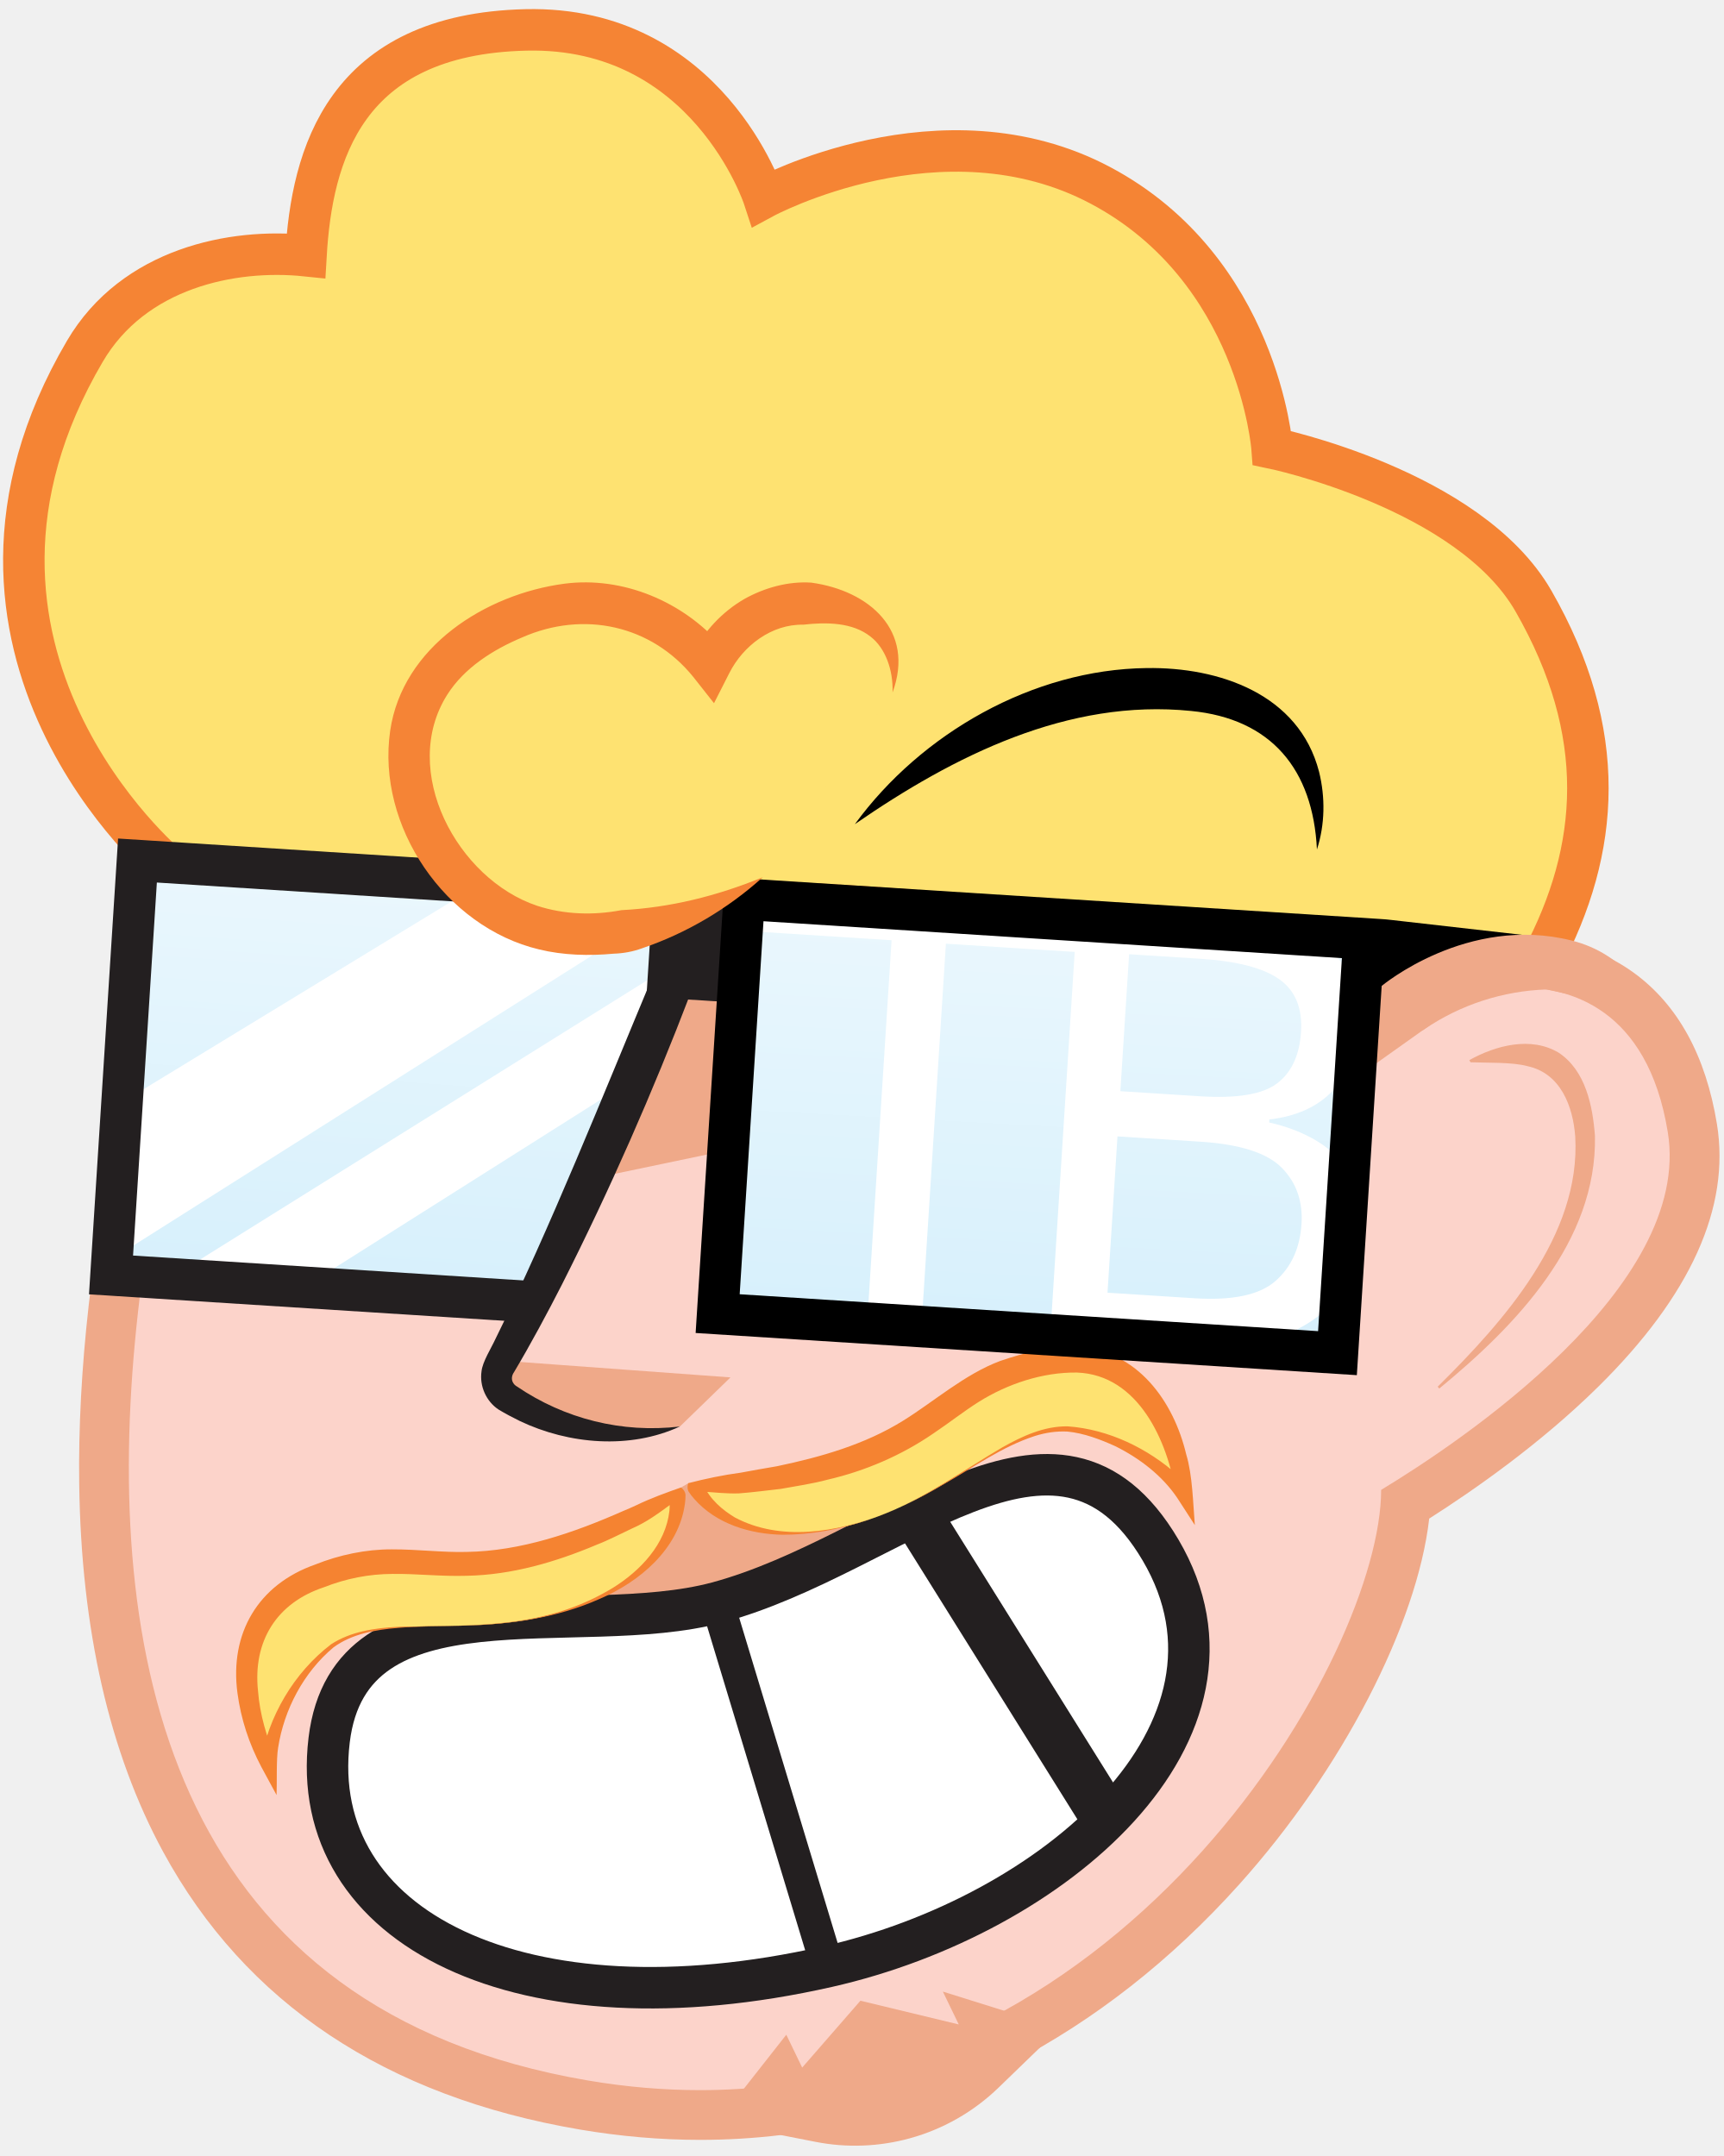
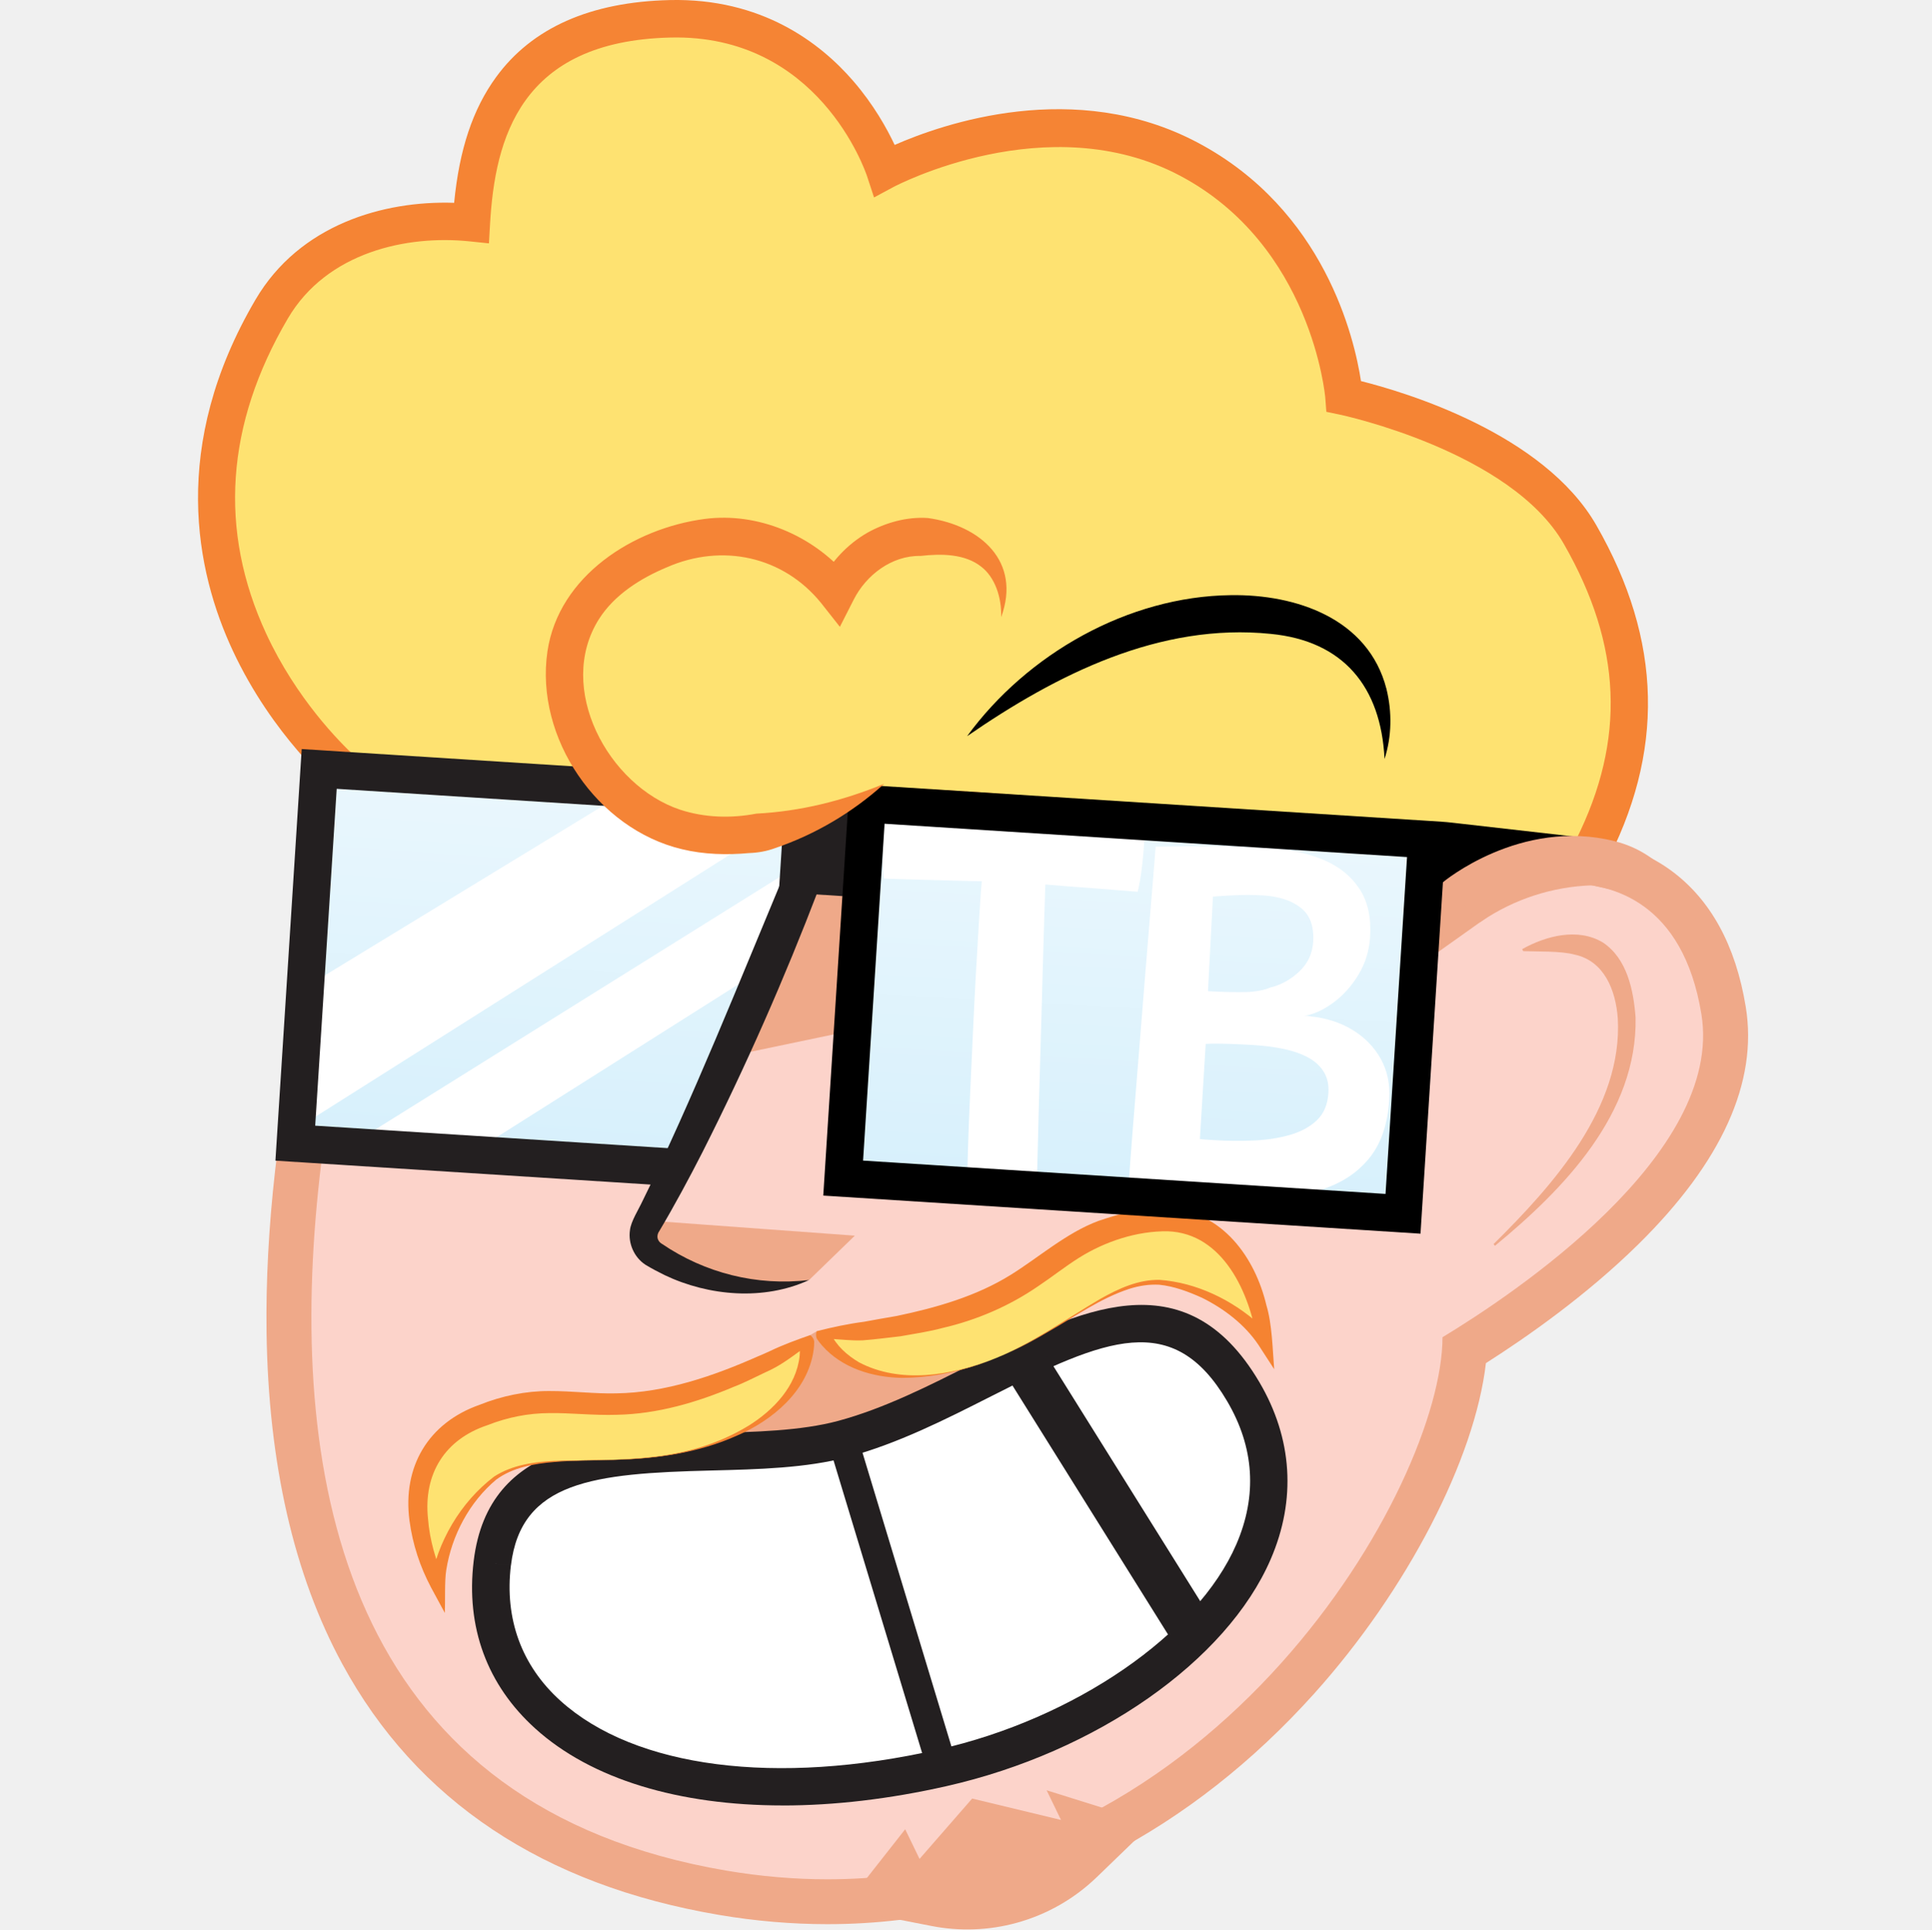
- <svg xmlns="http://www.w3.org/2000/svg" xmlns:xlink="http://www.w3.org/1999/xlink" id="Layer_1" data-name="Layer 1" viewBox="0 0 415.53 519.84">
+ <svg xmlns="http://www.w3.org/2000/svg" xmlns:xlink="http://www.w3.org/1999/xlink" id="Layer_1" data-name="Layer 1" viewBox="0 0 582.81 582.41">
  <defs>
    <style>
      .cls-1 {
        fill: none;
      }

      .cls-2 {
        fill: url(#linear-gradient-2);
      }

      .cls-3 {
        fill: #231f20;
      }

      .cls-4 {
        fill: #f58331;
      }

      .cls-5 {
        fill: #efa989;
      }

      .cls-6 {
        fill: url(#linear-gradient);
      }

      .cls-7 {
        fill: #f58436;
      }

      .cls-8 {
-         stroke-width: 8px;
-       }
- 
-       .cls-8, .cls-9, .cls-10 {
-         stroke: #231f20;
-       }
- 
-       .cls-8, .cls-9, .cls-10, .cls-11 {
-         stroke-miterlimit: 10;
-       }
- 
-       .cls-8, .cls-9, .cls-10, .cls-12, .cls-13 {
        fill: #fff;
      }

      .cls-9 {
-         stroke-width: 12px;
+         fill: #fee271;
      }

-       .cls-10, .cls-11 {
-         stroke-width: 10px;
+       .cls-10 {
+         fill: #fcd3ca;
      }

      .cls-11 {
-         stroke: #f58434;
-       }
- 
-       .cls-11, .cls-14 {
-         fill: #fee271;
-       }
- 
-       .cls-15 {
-         fill: #fcd3ca;
-       }
- 
-       .cls-16 {
-         letter-spacing: -.08em;
-       }
- 
-       .cls-13 {
-         font-family: GrandstanderRoman-Medium, Grandstander;
-         font-size: 145.78px;
-         font-variation-settings: 'wght' 500;
-         font-weight: 500;
+         fill: #f58434;
      }
    </style>
-     <linearGradient id="linear-gradient" x1="91.12" y1="310.27" x2="98.21" y2="211.03" gradientTransform="translate(-16.46 6.55) rotate(-3.65)" gradientUnits="userSpaceOnUse">
+     <linearGradient id="linear-gradient" x1="161.87" y1="348.31" x2="169.88" y2="236.12" gradientTransform="translate(-18.33 11.15) rotate(-3.65)" gradientUnits="userSpaceOnUse">
      <stop offset="0" stop-color="#d7f0fc" />
      <stop offset="1" stop-color="#eaf7fd" />
    </linearGradient>
-     <linearGradient id="linear-gradient-2" x1="248.28" y1="320.64" x2="253.59" y2="222.28" gradientTransform="translate(-16.78 16.52) rotate(-3.65)" xlink:href="#linear-gradient" />
+     <linearGradient id="linear-gradient-2" x1="339.54" y1="360.03" x2="345.55" y2="248.84" gradientTransform="translate(-18.69 22.42) rotate(-3.65)" xlink:href="#linear-gradient" />
  </defs>
  <g>
-     <path class="cls-15" d="M168.8,509.95c-9.19,0-18.61-.81-27.99-2.4-44.96-7.64-77.33-29.15-96.22-63.92-12.47-22.96-19.03-51.82-19.5-85.78-.37-26.84,3.04-56.96,10.14-89.51,12.04-55.23,30.85-99.16,31.04-99.59l1.9-4.39,295.4,54.63-.04,5.03c0,.17-.03,3.04-.3,8.11.97-.06,1.99-.1,3.07-.1,9.14,0,17.47,2.55,24.09,7.37,9.28,6.76,15.22,17.72,17.65,32.59,2.95,18.05-6.12,37.61-26.96,58.15-14.64,14.43-31.78,26.04-42.19,32.52-.74,10.63-4.76,24.1-11.52,38.39-8.17,17.29-19.62,34.35-33.09,49.35-15.87,17.66-33.8,31.73-53.29,41.82-22.74,11.77-47.02,17.74-72.18,17.74,0,0,0,0,0,0Z" />
-     <path class="cls-5" d="M71.78,171.12l285.75,52.85s-.04,5.57-.76,15.12c1.32-.31,4.9-1.05,9.53-1.05,11.96,0,30.92,4.94,35.81,34.93,6.11,37.39-50.41,74.95-69.11,86.26,0,39.46-60.45,144.73-164.2,144.73-8.7,0-17.7-.74-26.99-2.32C-56.27,467.96,71.78,171.12,71.78,171.12M64.55,157.58l-3.79,8.79c-.78,1.81-19.23,44.9-31.39,100.69-7.19,33-10.65,63.57-10.27,90.87.48,34.94,7.29,64.74,20.23,88.56,19.81,36.47,53.62,59,100.48,66.97,9.72,1.65,19.47,2.49,29,2.49,26.13,0,51.34-6.19,74.94-18.41,20.13-10.42,38.63-24.93,54.99-43.14,24.9-27.71,42.93-62.78,45.85-88.25,10.76-6.85,26.8-18.04,40.7-31.74,22.3-21.98,31.95-43.31,28.67-63.39-2.69-16.48-9.43-28.76-20.04-36.47-6.87-5-15.26-7.88-24.43-8.42.04-1.28.04-1.98.04-2.07l.08-10.06-9.89-1.83-285.75-52.85-9.41-1.74h0Z" />
-   </g>
-   <path class="cls-11" d="M330.86,231.25c-57.81-8.46-122.89-12.61-122.89-12.61l-167.48-9.79s-62.32-52.08-20.03-124.15c11.77-20.06,35.6-24.89,53.31-23.05,1.41-24.25,9.26-53.41,53.03-54.44,43.78-1.03,57.35,40.46,57.35,40.46,0,0,42.96-23.23,81.14-2.99,38.18,20.24,41.41,63.34,41.41,63.34,0,0,47.51,9.84,63.03,36.91,18.17,31.69,16.15,59.84,1.97,86.49l-40.84-.15" />
-   <polygon class="cls-5" points="164.19 358.66 165.99 357.6 216 365.2 174.86 392.78 129.88 390.03 164.19 358.66" />
-   <path class="cls-10" d="M79.36,419.55c-5.48,45.39,46.5,71.3,120.15,54.64,54.65-12.36,106.04-56.75,80.3-100.46-24.94-42.36-64.16,1.18-106.88,12.66-33.73,9.06-88.61-7.93-93.57,33.16Z" />
-   <rect class="cls-6" x="29.82" y="211.5" width="129.55" height="100.13" transform="translate(16.84 -5.49) rotate(3.65)" />
-   <polygon class="cls-12" points="28.2 302.82 160.84 218.94 116.36 212.79 29.42 265.79 28.2 302.82" />
-   <polygon class="cls-12" points="46.25 304.93 158.5 234.82 158.5 256.49 78.64 307 46.25 304.93" />
-   <path class="cls-3" d="M32.08,302.73l119.31,7.61,5.74-89.94-119.31-7.61-5.74,89.94ZM160.73,320.96l-139.27-8.88,7.01-109.9,139.27,8.88-7.01,109.9Z" />
-   <polygon class="cls-15" points="123.16 333.82 165.25 235.36 177.8 235.36 172.33 333.82 123.16 333.82" />
-   <polygon class="cls-5" points="145.86 283.52 170.4 220.09 177.73 220.09 174.54 277.52 145.86 283.52" />
-   <path class="cls-5" d="M117.87,327.84l58.25,4.27-12.2,11.85-18.59,2.38c-6.56.12-12.2-.98-17.38-2.99-6.53-2.53-10.86-8.55-10.08-15.51h0Z" />
-   <polygon class="cls-5" points="328.29 258.89 330.86 231.25 352.51 233.12 355.28 239.71 328.29 258.89" />
-   <path class="cls-3" d="M163.92,343.95c-12.01,5.55-26.74,4.33-38.6-1.33-1.74-.86-3.47-1.76-5.13-2.77-2.97-1.97-4.62-5.67-4.09-9.21.23-2.3,2.36-5.62,3.31-7.71,13.11-26.51,26.27-59.56,37.77-87.08,0,0,9.31,3.65,9.31,3.65-9.11,23.84-19.47,47.4-30.99,70.19-3.42,6.72-7.73,14.73-11.57,21.16-.56.78-.72,1.84-.14,2.67.2.32.5.58.83.77,11.48,7.81,25.34,11.32,39.29,9.66h0Z" />
-   <line class="cls-12" x1="161.79" y1="225.71" x2="178.76" y2="226.79" />
-   <rect class="cls-3" x="155.28" y="217.75" width="30" height="17" transform="translate(-66.35 381.78) rotate(-86.35)" />
-   <rect class="cls-2" x="176.06" y="221.47" width="149.75" height="100.13" transform="translate(17.79 -15.42) rotate(3.65)" />
-   <text class="cls-13" transform="translate(175.17 316.93) rotate(3.65)">
-     <tspan class="cls-16" x="0" y="0">T</tspan>
-     <tspan x="64.07" y="0">B</tspan>
-   </text>
-   <line class="cls-9" x1="220.95" y1="365.2" x2="266.9" y2="438.76" />
-   <line class="cls-8" x1="172.93" y1="386.39" x2="199.51" y2="474.19" />
-   <path d="M206.12,198.71c16-21.91,42.92-37.3,70.33-37.63,17.47-.27,36.74,6.25,41.58,25,1.53,6.2,1.43,12.73-.51,18.74-.95-19.32-11.01-31.52-30.36-33.4-29.61-3.02-57.12,10.77-81.05,27.3h0Z" />
-   <path class="cls-5" d="M346.64,334.34c15.9-15.72,34.5-36.47,33.16-60.25-.54-7.37-3.53-15.3-11.5-17.02-3.64-1.02-9.92-.78-13.74-.94,0,0-.3-.52-.3-.52,6.34-3.54,14.87-5.81,21.56-1.78,6.48,4.31,8.18,12.78,8.73,20.03.51,25.54-19.09,45.78-37.54,60.94,0,0-.38-.47-.38-.47h0Z" />
-   <g>
-     <path class="cls-14" d="M163.28,360.45s2.27,16.96-23.59,26.73c-25.86,9.77-49.71-.53-62.05,11.71-12.35,12.24-12.86,26.23-12.86,26.23,0,0-17.47-33.28,11.18-44.76,28.66-11.49,32.84,9.49,87.32-19.91Z" />
-     <path class="cls-4" d="M164.19,358.66c.52.29,1.09,1.13,1.09,1.81,0,.72-.04,1.45-.15,2.15-1.51,10.93-11.01,18.83-20.58,22.91-10.16,4.54-21.27,6.11-32.24,6.41-5.5.24-11.01.11-16.49.58-5.38.46-11.01,1.44-15.42,4.69-7.18,6-11.91,14.97-13.34,24.16-.48,2.83-.25,8.6-.38,11.44,0,0-3.67-6.78-3.67-6.78-2.98-5.64-4.91-11.51-5.76-17.82-1.92-14.4,4.98-26.15,18.75-30.98,5.78-2.32,12.23-3.69,18.53-3.66,6.3-.01,12.18.77,17.93.62,13.1-.19,25.88-4.61,37.77-9.86.56-.23,2.55-1.07,3.17-1.39,3.5-1.7,7.43-3.12,10.78-4.29h0ZM162.38,362.23c-3.54,2.6-6.35,4.73-10.15,6.38-2.38,1.12-5.86,2.9-8.28,3.81-9.93,4.2-20.47,7.3-31.34,7.52-6.23.2-12.3-.53-17.98-.45-5.69.03-11.19,1.11-16.54,3.22-11.36,3.77-17.16,12.96-15.88,25.01.42,5.59,2.11,11.32,4.36,16.48l-3.77.86c1.84-11.16,8.06-21.77,17.05-28.62,4.75-3.07,10.45-3.89,15.96-4.19,18.53-.48,35.37.7,51.98-9.41,6.62-4.13,12.72-10.51,13.61-18.57.09-1.14.13-2.28-.05-3.4,0,0,0-.05,0-.05.01.17.05.36.15.56.18.41.58.75.91.86h0Z" />
+     <path class="cls-10" d="M249.69,574.05c-10.39,0-21.04-.91-31.65-2.72-50.83-8.64-87.42-32.95-108.77-72.26-14.1-25.96-21.52-58.58-22.05-96.98-.42-30.34,3.44-64.39,11.46-101.19,13.61-62.44,34.88-112.1,35.09-112.59l2.14-4.97,333.96,61.76-.04,5.69c0,.19-.03,3.44-.34,9.17,1.09-.07,2.25-.11,3.47-.11,10.33,0,19.75,2.88,27.23,8.33,10.49,7.64,17.21,20.03,19.95,36.85,3.33,20.4-6.92,42.52-30.48,65.74-16.55,16.31-35.93,29.44-47.7,36.76-.83,12.02-5.38,27.24-13.02,43.4-9.24,19.54-22.18,38.83-37.41,55.79-17.95,19.97-38.21,35.88-60.24,47.28-25.7,13.3-53.16,20.05-81.6,20.05,0,0,0,0,0,0Z" />
+     <path class="cls-5" d="M140,191l323.04,59.75s-.05,6.3-.85,17.09c1.49-.36,5.54-1.19,10.77-1.19,13.52,0,34.95,5.59,40.49,39.48,6.9,42.27-56.98,84.73-78.13,97.52,0,44.61-68.34,163.62-185.63,163.62-9.83,0-20-.84-30.51-2.62C-4.76,526.58,140,191,140,191M131.83,175.69l-4.29,9.93c-.88,2.04-21.74,50.76-35.49,113.83-8.13,37.31-12.04,71.87-11.61,102.73.55,39.5,8.24,73.19,22.87,100.12,22.39,41.23,60.61,66.7,113.6,75.71,10.98,1.87,22.01,2.81,32.78,2.81,29.54,0,58.05-7,84.72-20.81,22.76-11.78,43.67-28.19,62.17-48.77,28.15-31.32,48.53-70.97,51.84-99.77,12.17-7.74,30.3-20.4,46.01-35.88,25.21-24.85,36.12-48.96,32.41-71.66-3.04-18.64-10.67-32.51-22.65-41.24-7.76-5.65-17.25-8.91-27.62-9.52.04-1.44.05-2.24.05-2.34l.09-11.38-11.19-2.07-323.04-59.75-10.64-1.97h0Z" />
  </g>
  <g>
-     <path class="cls-14" d="M167.71,358.62s7.21,15.52,34.26,9.85c27.05-5.67,41.62-27.18,58.61-23.51,16.99,3.68,24.95,15.2,24.95,15.2,0,0-3.17-37.45-33.51-31.72-30.34,5.73-22.59,25.66-84.32,30.18Z" />
-     <path class="cls-4" d="M169.44,359.63c.34-.4.42-1.28.12-1.76,0,0,.02.04.02.04l.08.19c1.49,3.36,4.43,5.93,7.54,7.79,10.99,5.84,24.49,3.54,35.7-.74,10.33-4,19.24-10.61,28.75-16.16,4.83-2.72,10.08-5.16,15.78-5.08,9.88.71,19.34,5.31,26.67,11.89,1.08,1,2.06,1.95,3.09,3.22l-3.64,1.31c-1.97-12.8-9.07-28.86-23.9-29.39-8.24-.11-16.7,2.71-23.64,7.05-3.6,2.26-7.31,5.19-10.95,7.62-7.7,5.3-16.47,9.07-25.53,11.16-3.44.94-7.76,1.59-11.27,2.22-3.26.36-6.79.84-10.06,1.08-2.94.11-5.73-.23-8.76-.43h0ZM165.99,357.6c4.02-1.04,8.42-1.97,12.61-2.52,2.83-.53,5.89-1.07,8.72-1.55,10.56-2.2,21.25-5.26,30.44-10.99,7.33-4.53,14.8-11.18,23.37-14.39,6.04-2.04,12.41-3.78,18.91-3.32,14.2.84,22.94,13.04,25.97,25.87,1.51,4.95,1.64,11.82,2.07,17.02,0,0-4.18-6.46-4.18-6.46-3.64-5.45-9.15-9.67-15.01-12.57-3.62-1.64-7.53-3.13-11.51-3.52-2.65-.14-5.35.26-7.94,1.09-7.85,2.55-14.63,7.5-21.77,11.53-11.74,7.04-25.09,12.26-38.97,12.26-7.82-.15-16.01-2.58-21.33-8.66-.48-.52-.92-1.11-1.32-1.71-.35-.58-.36-1.58-.06-2.11h0Z" />
+     <path class="cls-9" d="M432.9,258.97c-65.36-9.57-138.93-14.26-138.93-14.26l-189.34-11.07s-70.45-58.88-22.64-140.35c13.31-22.67,40.24-28.14,60.27-26.06,1.59-27.41,10.46-60.39,59.95-61.55,49.49-1.16,64.83,45.75,64.83,45.75,0,0,48.57-26.26,91.74-3.38,43.16,22.88,46.81,71.61,46.81,71.61,0,0,53.71,11.12,71.25,41.72,20.54,35.83,18.26,67.65,2.23,97.77l-46.17-.17" />
+     <path class="cls-11" d="M482.46,264.81l-50.38-.24c-64.37-9.42-137.74-14.17-138.47-14.21l-191.17-11.17-1.43-1.2c-.76-.63-18.72-15.82-30.75-41.57-11.19-23.95-19.09-61.78,6.85-105.98,13.3-22.67,38.68-29.93,59.94-29.22,1.56-16.13,5.63-28.28,12.65-37.93C160.53,8.41,178.15.59,202.08.02c27.77-.66,45.44,12.9,55.38,24.39,6.24,7.21,10.24,14.47,12.53,19.34,14.53-6.39,54.43-20.32,91.44-.71,38.34,20.32,47.33,59.14,49.29,71.99,13.22,3.32,55.12,15.77,71.03,43.52,19.98,34.85,20.74,68.62,2.32,103.24l-1.6,3.01ZM433.32,253.32l42.31.16c15.06-30.21,13.86-58.68-3.69-89.3-16.06-28.01-66.99-38.89-67.5-39l-4.17-.87-.32-4.24c-.04-.45-4.05-45.95-43.83-67.03-39.9-21.15-85.94,3.12-86.4,3.36l-5.95,3.2-2.11-6.42c-.58-1.74-14.74-42.91-59.33-41.85-45.42,1.07-52.95,30.61-54.44,56.23l-.34,5.9-5.88-.61c-18.75-1.94-42.99,3.16-54.81,23.3-18.75,31.95-20.95,63.95-6.54,95.1,9.12,19.72,22.39,32.96,26.6,36.86l187.37,10.95c.77.05,74.28,4.8,139.02,14.25Z" />
  </g>
-   <rect class="cls-1" x="205.87" y="201.66" width="90.13" height="139.75" transform="translate(-36.03 504.68) rotate(-86.35)" />
-   <path d="M372.92,226.18c-.56-.1-1.12-.2-1.65-.29l-35.76-4.07c-.9-.11-1.8-.19-2.71-.24l-158.07-10.08-7.01,109.9,159.42,10.17,5.99-93.84,9.69.56c6.01-6.42,16.02-13.56,30.1-12.11ZM317.8,320.96l-139.46-8.9,5.74-89.94,139.46,8.9-5.74,89.94Z" />
-   <path class="cls-5" d="M333.12,237.73s20.62-17.31,45.88-10.94c25.25,6.37,26.14,40.48,26.14,40.48l-17.72-25.51-14.5-3.19h0c-10.55.34-20.78,3.67-29.51,9.6l-.42.28-9.87-10.71Z" />
+   <polygon class="cls-5" points="244.48 403.02 246.51 401.82 303.04 410.41 256.54 441.59 205.69 438.48 244.48 403.02" />
  <g>
-     <path class="cls-14" d="M183.92,211.5s-30.76,20.62-56.86,11.36c-26.1-9.26-43.7-51.57-9.55-70.64,34.15-19.08,53.73,8.11,53.73,8.11,0,0,7.61-17.58,28.07-14.49,20.46,3.09,15.89,21.12,15.89,21.12" />
-     <path class="cls-7" d="M183.92,211.5c-8.37,7.56-18.34,13.49-29.1,17.14-2.22.82-4.54,1.23-6.91,1.31-5.87.54-12.07.4-17.93-1.03-22.59-5.37-39.27-29.69-35.9-52.77,2.98-20.21,22.97-32.89,41.99-35.41,14.13-1.85,28.7,4.34,37.93,15.05.46.54.84.99,1.3,1.61l-8.65.94c.15-.34.22-.48.33-.7,2.84-5.49,7.14-10.13,12.53-13.24,4.84-2.7,10.55-4.29,16.1-3.92,14.01,1.94,25.05,11.59,19.59,26.48.18-5.39-1.72-10.69-5.27-13.43-4.36-3.5-10.73-3.55-16.26-2.91-7.61-.16-14.5,5.06-17.84,11.69,0,0-3.68,7.24-3.68,7.24l-4.97-6.3c-10.1-12.51-26.43-16.09-41.24-9.58-7.02,2.94-14,7.34-18.1,13.82-11.61,18.35,2.39,44.49,21.71,50.92,6.5,2.11,13.52,2.33,20.29,1.04,11.73-.61,22.91-3.38,34.08-7.94h0Z" />
+     <path class="cls-8" d="M148.57,471.85c-6.2,51.32,52.57,80.61,135.83,61.77,61.79-13.97,119.88-64.15,90.77-113.57-28.2-47.88-72.54,1.34-120.83,14.31-38.13,10.24-100.17-8.96-105.78,37.49Z" />
+     <path class="cls-3" d="M236.25,544.98c-31.39,0-57.79-7.93-74.67-23.17-14.6-13.17-21.04-30.68-18.63-50.63,4.46-36.93,40.01-37.81,71.38-38.59,13.47-.33,27.41-.68,38.55-3.67,13.96-3.75,27.75-10.74,41.08-17.5,31.3-15.87,63.67-32.28,86.09,5.78,10.01,17,11.19,35.49,3.42,53.47-13.28,30.73-52.6,58.25-97.82,68.48-17.31,3.92-33.96,5.84-49.4,5.84ZM148.57,471.85l5.61.68c-1.95,16.14,3.23,30.28,14.98,40.88,22.46,20.27,65.07,25.77,114,14.7,41.22-9.32,78.2-34.79,89.94-61.94,6.37-14.74,5.44-29.29-2.79-43.25-16.23-27.57-36.61-18.98-71.23-1.43-13.85,7.02-28.17,14.28-43.26,18.33-12.45,3.34-27.07,3.71-41.2,4.06-35.56.88-57.37,3.25-60.43,28.65l-5.61-.68Z" />
  </g>
-   <path class="cls-5" d="M240.74,503.37l14.82-14.34-28.23-8.83,3.83,7.92-23.71-5.72-14.04,16.12-3.83-7.92-16.65,21.19,23.71,4.64c7.54,1.48,15.33,1.18,22.74-.86h0c8.03-2.21,15.38-6.41,21.36-12.2Z" />
+   <rect class="cls-6" x="92.57" y="236.65" width="146.46" height="113.2" transform="translate(19 -9.96) rotate(3.65)" />
+   <polygon class="cls-8" points="90.73 339.89 240.69 245.06 190.4 238.1 92.12 298.03 90.73 339.89" />
+   <polygon class="cls-8" points="111.14 342.27 238.05 263.01 238.05 287.5 147.76 344.61 111.14 342.27" />
+   <path class="cls-3" d="M95.12,339.79l134.88,8.6,6.49-101.68-134.88-8.6-6.49,101.68ZM240.56,360.39l-157.44-10.04,7.93-124.25,157.44,10.04-7.93,124.25Z" />
+   <polygon class="cls-10" points="198.09 374.93 245.67 263.62 259.87 263.62 253.68 374.93 198.09 374.93" />
+   <polygon class="cls-5" points="223.75 318.06 251.5 246.36 259.78 246.36 256.17 311.28 223.75 318.06" />
+   <path class="cls-5" d="M192.11,368.17l65.86,4.82-13.8,13.39-21.02,2.69c-7.41.13-13.79-1.11-19.65-3.38-7.38-2.86-12.28-9.66-11.39-17.53h0Z" />
+   <polygon class="cls-5" points="429.99 290.22 432.9 258.97 457.37 261.08 460.5 268.54 429.99 290.22" />
+   <path class="cls-3" d="M244.17,386.38c-13.58,6.27-30.23,4.9-43.63-1.5-1.97-.97-3.92-1.99-5.8-3.14-3.36-2.22-5.22-6.41-4.63-10.41.26-2.6,2.67-6.36,3.75-8.71,14.82-29.97,29.7-67.33,42.7-98.44,0,0,10.53,4.12,10.53,4.12-10.3,26.95-22.01,53.59-35.03,79.35-3.86,7.6-8.74,16.65-13.08,23.93-.64.88-.82,2.08-.16,3.01.23.36.56.65.94.87,12.98,8.83,28.65,12.79,44.42,10.92h0Z" />
+   <line class="cls-8" x1="241.76" y1="252.71" x2="260.95" y2="253.93" />
+   <rect class="cls-3" x="234.4" y="243.71" width="33.92" height="19.22" transform="translate(-17.45 488.04) rotate(-86.35)" />
+   <rect class="cls-2" x="257.89" y="247.92" width="169.29" height="113.2" transform="translate(20.08 -21.19) rotate(3.65)" />
+   <g>
+     <path class="cls-8" d="M266.79,265.22c-.16-1-.26-2.34-.32-4.03-.06-1.68-.08-3.43-.08-5.25,0-1.82.03-3.48.07-4.99.04-1.51.08-2.6.12-3.25,6.22.01,13.34.11,21.37.29,8.02.18,16.12.53,24.29,1.05,6.03.38,11.89.87,17.58,1.45,5.69.58,10.87,1.35,15.54,2.31-.16,3.29-.43,6.44-.81,9.44-.38,3-.79,5.32-1.23,6.94-1.1-.07-2.77-.2-5.01-.4-2.25-.2-4.74-.4-7.48-.6-2.74-.2-5.48-.4-8.22-.61-2.74-.2-5.12-.4-7.15-.58-.08,2.03-.18,5.12-.3,9.27-.13,4.15-.27,8.93-.42,14.34-.15,5.41-.31,11.1-.47,17.06-.16,5.96-.33,11.84-.51,17.64-.18,5.8-.33,11.13-.44,15.99-.12,4.86-.22,8.88-.31,12.04-.09,3.16-.13,5.1-.12,5.81-1.66.17-3.84.28-6.54.33-2.7.05-5.38.04-8.05-.02-2.67-.06-4.82-.14-6.47-.25.04-3.24.14-7.34.29-12.28.15-4.94.36-10.37.63-16.27.26-5.9.54-11.95.83-18.15.28-6.2.59-12.22.9-18.07.32-5.84.63-11.15.93-15.92.16-2.47.3-4.76.44-6.87.13-2.11.28-3.99.44-5.63-2.09-.02-4.43-.08-7.01-.16-2.58-.08-5.23-.15-7.95-.22-2.72-.06-5.33-.13-7.83-.21-2.5-.08-4.74-.15-6.72-.22Z" />
+     <path class="cls-8" d="M340.46,359.51c.14-2.14.38-5.55.74-10.23.35-4.68.78-10.16,1.3-16.43.51-6.27,1.04-12.86,1.59-19.76.55-6.9,1.09-13.68,1.63-20.33.53-6.65,1.03-12.72,1.49-18.19.46-5.47.83-9.92,1.1-13.35.27-3.42.42-5.3.44-5.63,2.64-.05,5.83-.09,9.54-.13,3.72-.04,7.73-.01,12.05.07,4.32.08,8.67.26,13.05.54,6.14.39,11.53,1.58,16.16,3.55,4.63,1.98,8.21,4.87,10.72,8.69,2.51,3.82,3.58,8.66,3.2,14.53-.27,4.17-1.44,7.97-3.54,11.42-2.09,3.44-4.62,6.26-7.6,8.43-2.97,2.18-5.91,3.5-8.8,3.98.28-.04.57-.05.87-.03.3.02.64.07,1.02.15,4.76.47,8.99,1.83,12.7,4.07,3.71,2.25,6.57,5.17,8.57,8.76,2,3.6,2.85,7.7,2.56,12.3-.45,7.07-2.29,12.74-5.5,16.99-3.22,4.25-7.55,7.42-12.99,9.49-5.44,2.08-11.72,3.34-18.82,3.8-7.1.45-14.79.42-23.07-.11-3.45-.22-6.79-.54-10.01-.97-3.22-.42-6.02-.96-8.4-1.61ZM362.1,343.8c.38.08.91.14,1.6.18.69.04,1.47.09,2.34.15,4.22.27,8.35.31,12.38.13,4.03-.18,7.7-.76,11.01-1.73,3.31-.97,5.99-2.45,8.05-4.44,2.05-1.99,3.19-4.71,3.41-8.16.15-2.41-.28-4.49-1.3-6.23-1.02-1.74-2.54-3.19-4.55-4.34-2.02-1.15-4.44-2.03-7.26-2.65-2.82-.62-5.96-1.04-9.42-1.26-.93-.06-2.32-.13-4.15-.22-1.84-.09-3.72-.15-5.64-.19-1.92-.04-3.5-.02-4.71.07l-1.75,28.71ZM364.53,299.2c4.99.26,8.9.35,11.71.25,2.81-.1,5.18-.55,7.11-1.36,3.24-.78,6.15-2.39,8.73-4.81,2.58-2.42,3.98-5.42,4.21-8.98.3-4.66-.94-8.08-3.72-10.27-2.78-2.19-6.55-3.43-11.32-3.74-2.69-.17-5.44-.19-8.25-.07-2.82.12-5.14.26-6.96.42l-1.49,28.56Z" />
+   </g>
+   <g>
+     <line class="cls-8" x1="308.65" y1="410.41" x2="360.59" y2="493.57" />
+     <rect class="cls-3" x="327.84" y="402.97" width="13.57" height="98.05" transform="translate(-188.63 245.9) rotate(-31.99)" />
+   </g>
+   <g>
+     <line class="cls-8" x1="254.35" y1="434.37" x2="284.4" y2="533.63" />
+     <rect class="cls-3" x="264.85" y="432.14" width="9.04" height="103.71" transform="translate(-128.69 98.82) rotate(-16.84)" />
+   </g>
+   <path d="M291.88,222.19c18.09-24.78,48.53-42.16,79.51-42.54,19.75-.31,41.54,7.06,47.01,28.27,1.73,7.01,1.62,14.39-.57,21.18-1.07-21.84-12.45-35.63-34.32-37.76-33.48-3.42-64.57,12.18-91.62,30.86h0Z" />
+   <path class="cls-5" d="M450.74,375.52c17.97-17.77,39-41.23,37.48-68.12-.61-8.34-3.99-17.3-13-19.24-4.11-1.15-11.22-.88-15.53-1.06,0,0-.34-.59-.34-.59,7.17-4.01,16.81-6.57,24.38-2.01,7.32,4.87,9.25,14.45,9.86,22.65.58,28.87-21.59,51.75-42.44,68.9,0,0-.43-.53-.43-.53h0Z" />
+   <g>
+     <path class="cls-9" d="M243.45,405.03s2.56,19.18-26.67,30.22c-29.23,11.04-56.19-.6-70.15,13.24-13.96,13.83-14.54,29.66-14.54,29.66,0,0-19.76-37.62,12.64-50.61,32.4-12.99,37.13,10.72,98.71-22.5Z" />
+     <path class="cls-4" d="M244.48,403.02c.59.32,1.23,1.28,1.23,2.05,0,.82-.05,1.64-.17,2.43-1.71,12.35-12.45,21.29-23.27,25.91-11.48,5.14-24.04,6.9-36.44,7.25-6.21.27-12.45.12-18.64.66-6.08.52-12.44,1.63-17.44,5.31-8.11,6.78-13.46,16.92-15.08,27.31-.54,3.2-.28,9.73-.43,12.93,0,0-4.15-7.67-4.15-7.67-3.37-6.38-5.55-13.01-6.51-20.15-2.17-16.28,5.63-29.56,21.2-35.02,6.54-2.62,13.82-4.17,20.95-4.14,7.13-.02,13.77.87,20.27.7,14.81-.21,29.26-5.21,42.7-11.15.64-.27,2.88-1.21,3.58-1.57,3.96-1.92,8.4-3.53,12.19-4.85h0ZM242.42,407.05c-4,2.93-7.17,5.34-11.48,7.21-2.69,1.27-6.62,3.28-9.36,4.3-11.22,4.75-23.14,8.26-35.43,8.5-7.05.23-13.91-.6-20.33-.51-6.43.03-12.65,1.26-18.69,3.64-12.84,4.26-19.4,14.65-17.96,28.27.48,6.32,2.38,12.8,4.93,18.63l-4.26.97c2.08-12.61,9.12-24.62,19.28-32.35,5.37-3.47,11.81-4.4,18.04-4.74,20.95-.55,39.98.79,58.77-10.63,7.49-4.67,14.38-11.88,15.38-21,.1-1.29.14-2.58-.06-3.85,0,0,0-.05,0-.05.01.19.06.41.16.63.2.46.65.84,1.02.98h0Z" />
+   </g>
+   <g>
+     <path class="cls-9" d="M248.46,402.96s8.15,17.55,38.74,11.13c30.58-6.41,47.05-30.73,66.26-26.57,19.21,4.16,28.21,17.18,28.21,17.18,0,0-3.58-42.34-37.88-35.86-34.3,6.48-25.53,29.01-95.32,34.12Z" />
+     <path class="cls-4" d="M250.41,404.11c.39-.46.48-1.44.13-1.99,0,0,.02.05.02.05l.09.22c1.68,3.8,5.01,6.7,8.53,8.8,12.43,6.6,27.69,4.01,40.36-.84,11.68-4.53,21.75-12,32.5-18.27,5.46-3.08,11.39-5.84,17.84-5.75,11.17.8,21.87,6,30.16,13.44,1.22,1.13,2.33,2.21,3.49,3.64l-4.11,1.48c-2.22-14.47-10.25-32.63-27.02-33.22-9.31-.12-18.88,3.06-26.73,7.97-4.07,2.55-8.27,5.87-12.38,8.61-8.71,6-18.62,10.25-28.86,12.61-3.89,1.07-8.77,1.8-12.74,2.51-3.69.41-7.68.95-11.37,1.22-3.32.13-6.48-.27-9.9-.48h0ZM246.51,401.82c4.54-1.17,9.52-2.23,14.25-2.84,3.2-.59,6.65-1.21,9.86-1.75,11.93-2.49,24.02-5.95,34.41-12.42,8.28-5.12,16.73-12.64,26.42-16.26,6.83-2.31,14.03-4.27,21.38-3.75,16.05.95,25.93,14.74,29.36,29.25,1.71,5.59,1.86,13.36,2.34,19.25,0,0-4.73-7.3-4.73-7.3-4.11-6.16-10.35-10.93-16.97-14.22-4.09-1.86-8.51-3.53-13.01-3.98-3-.16-6.05.3-8.97,1.23-8.87,2.89-16.53,8.48-24.61,13.03-13.27,7.96-28.37,13.86-44.05,13.86-8.84-.16-18.1-2.92-24.12-9.79-.54-.59-1.04-1.25-1.49-1.93-.39-.65-.41-1.79-.07-2.39h0Z" />
+   </g>
+   <rect class="cls-1" x="291.59" y="225.53" width="101.89" height="157.99" transform="translate(16.83 626.98) rotate(-86.35)" />
+   <path d="M480.44,253.24c-.64-.12-1.26-.23-1.87-.32l-40.43-4.6c-1.02-.12-2.04-.21-3.06-.28l-178.7-11.4-7.93,124.25,180.23,11.5,6.77-106.09,10.96.63c6.79-7.26,18.11-15.33,34.03-13.69ZM418.13,360.39l-157.67-10.06,6.49-101.68,157.67,10.06-6.49,101.68Z" />
+   <path class="cls-5" d="M435.46,266.3s23.32-19.57,51.87-12.37c28.55,7.2,29.55,45.77,29.55,45.77l-20.03-28.85-16.4-3.61h0c-11.92.39-23.49,4.15-33.36,10.85l-.47.32-11.15-12.11Z" />
+   <g>
+     <path class="cls-9" d="M266.78,236.65s-34.78,23.31-64.28,12.84c-29.5-10.46-49.4-58.3-10.79-79.87,38.61-21.57,60.74,9.17,60.74,9.17,0,0,8.6-19.87,31.74-16.38,23.13,3.49,17.97,23.88,17.97,23.88" />
+     <path class="cls-7" d="M266.78,236.65c-9.47,8.55-20.73,15.25-32.9,19.37-2.51.93-5.14,1.39-7.82,1.48-6.64.61-13.65.45-20.27-1.17-25.54-6.07-44.39-33.56-40.59-59.66,3.37-22.84,25.97-37.19,47.47-40.03,15.98-2.09,32.45,4.91,42.88,17.02.52.61.95,1.12,1.47,1.82l-9.77,1.06c.17-.39.25-.54.37-.79,3.21-6.2,8.07-11.45,14.17-14.96,5.48-3.05,11.93-4.85,18.2-4.43,15.84,2.2,28.32,13.1,22.14,29.93.2-6.09-1.95-12.09-5.96-15.19-4.93-3.96-12.13-4.01-18.38-3.29-8.6-.18-16.39,5.72-20.17,13.22,0,0-4.16,8.18-4.16,8.18l-5.62-7.13c-11.41-14.15-29.88-18.19-46.62-10.83-7.94,3.32-15.83,8.3-20.46,15.62-13.13,20.74,2.7,50.29,24.54,57.56,7.34,2.39,15.29,2.64,22.94,1.17,13.26-.69,25.9-3.82,38.53-8.98h0Z" />
+   </g>
+   <path class="cls-5" d="M331.01,566.61l16.76-16.21-31.91-9.99,4.33,8.95-26.81-6.46-15.88,18.22-4.33-8.95-18.83,23.96,26.8,5.24c8.53,1.67,17.33,1.34,25.71-.97h0c9.08-2.5,17.38-7.24,24.15-13.79Z" />
</svg>
